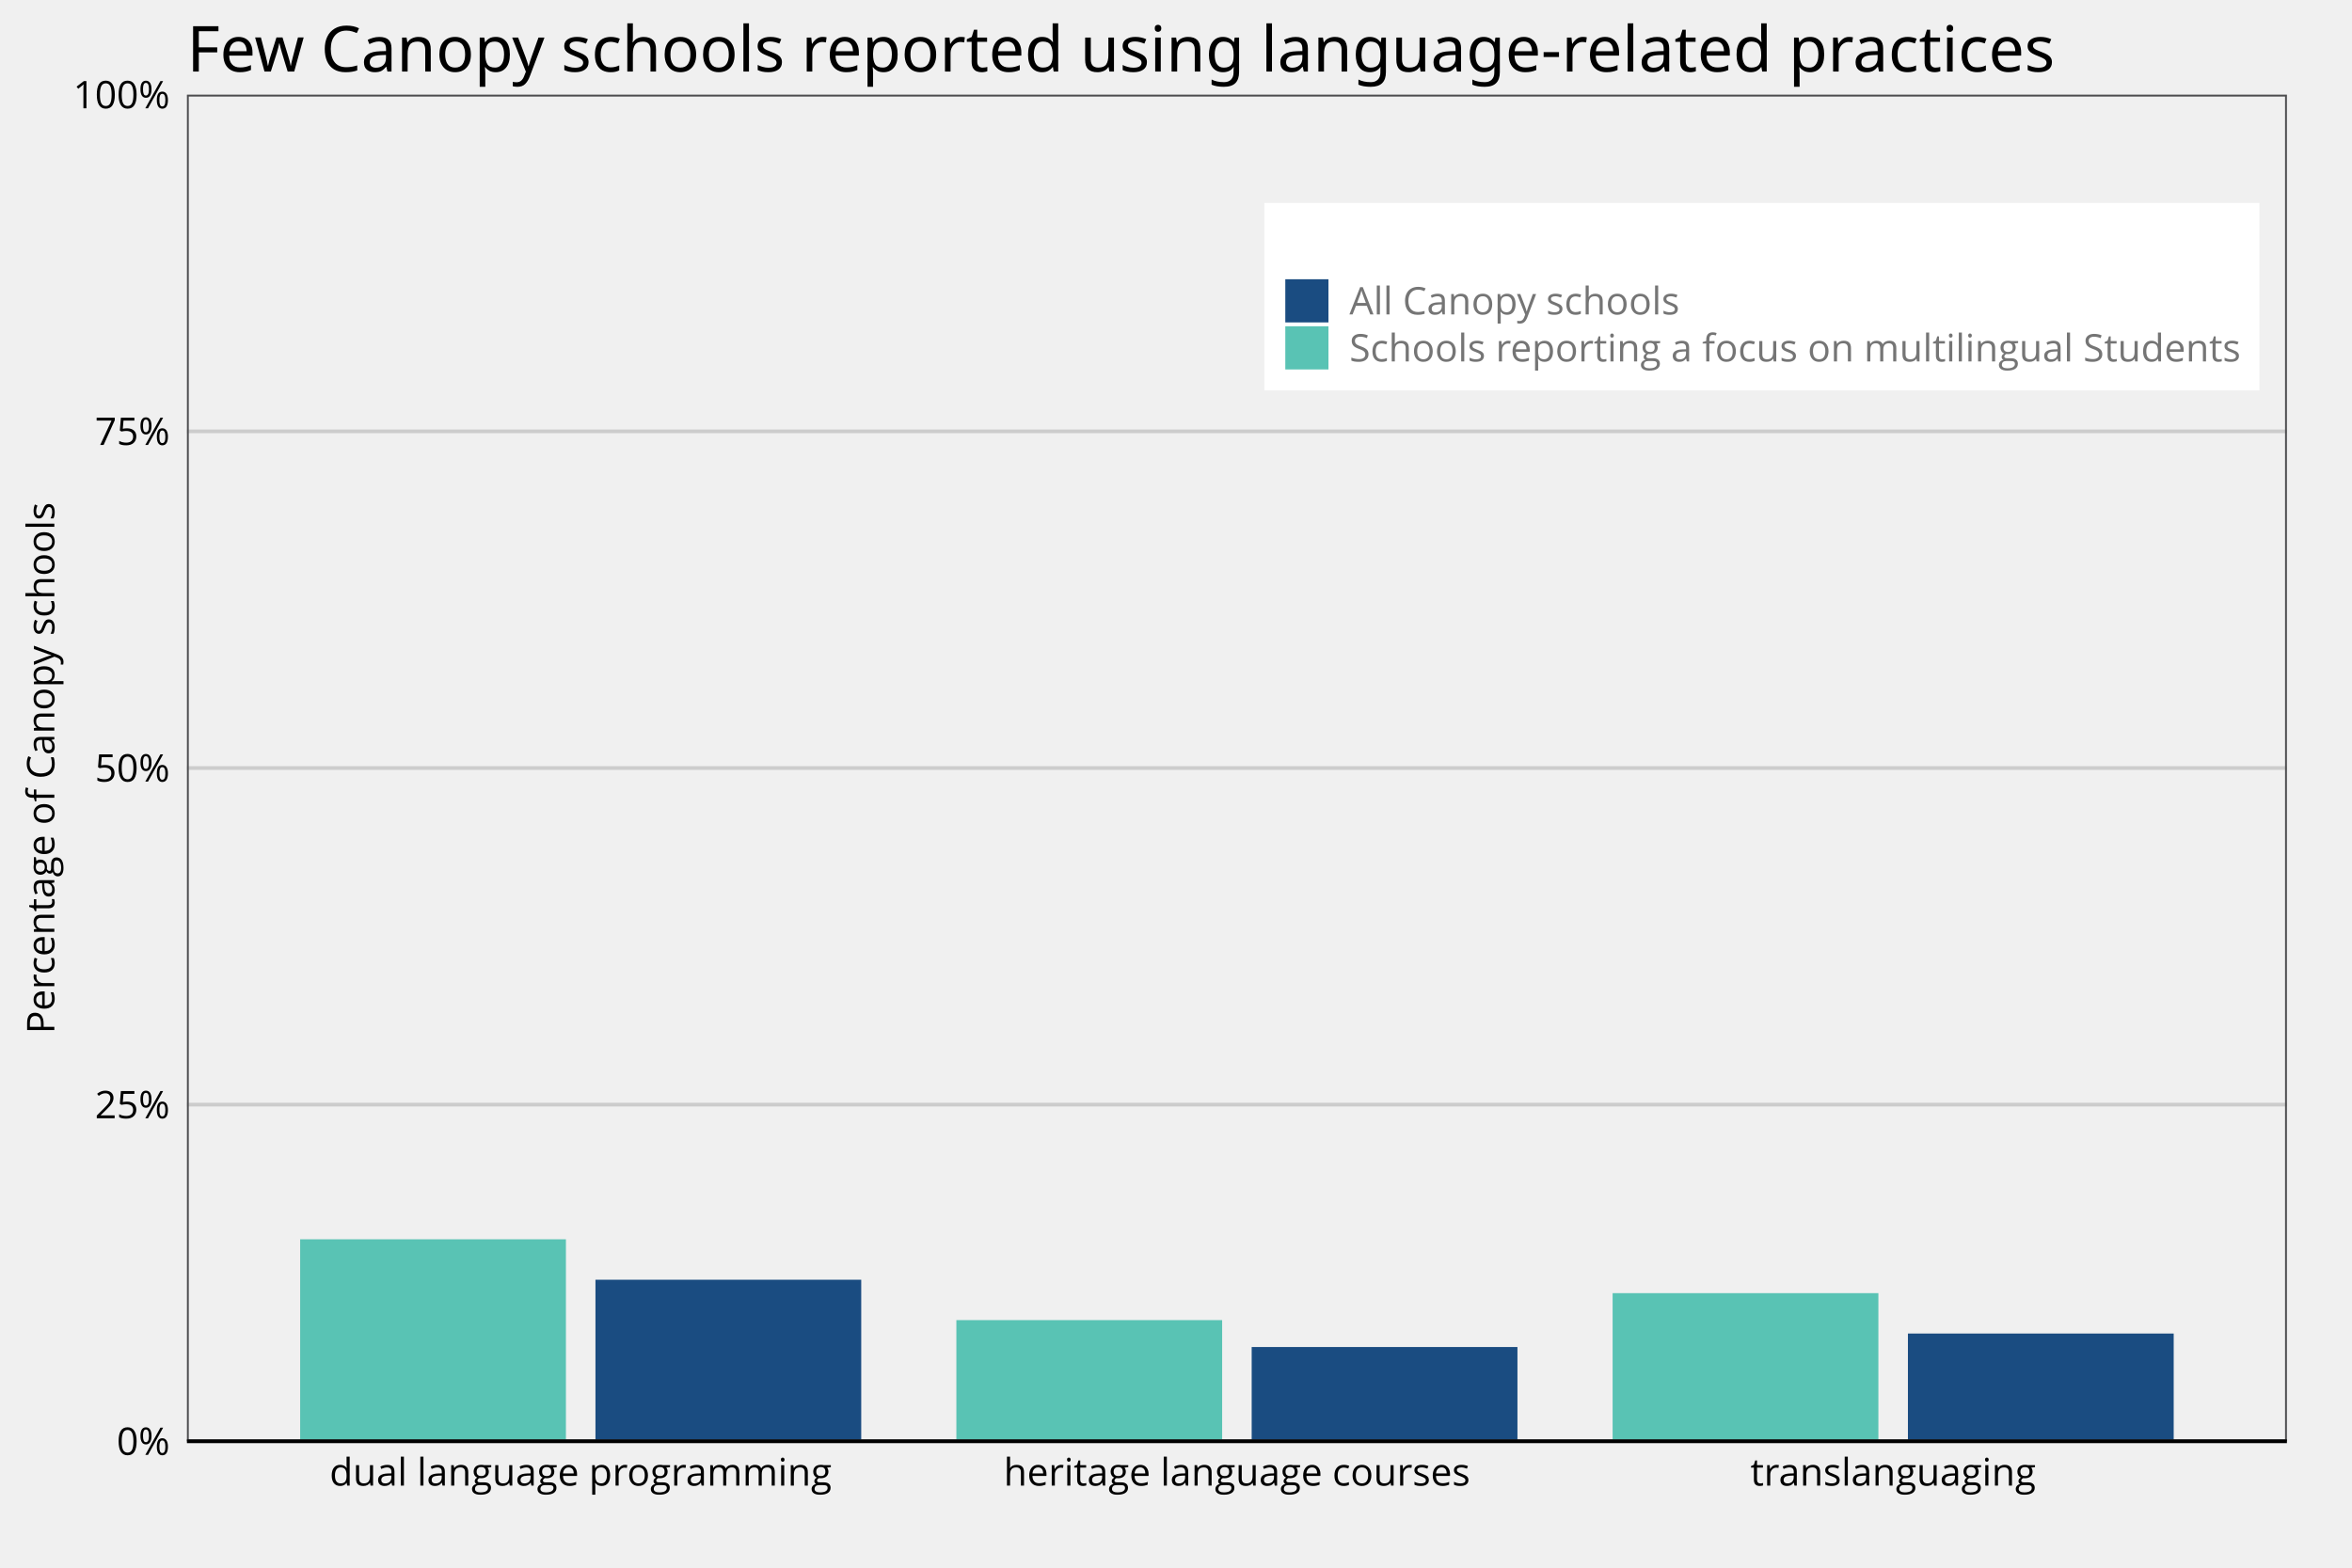
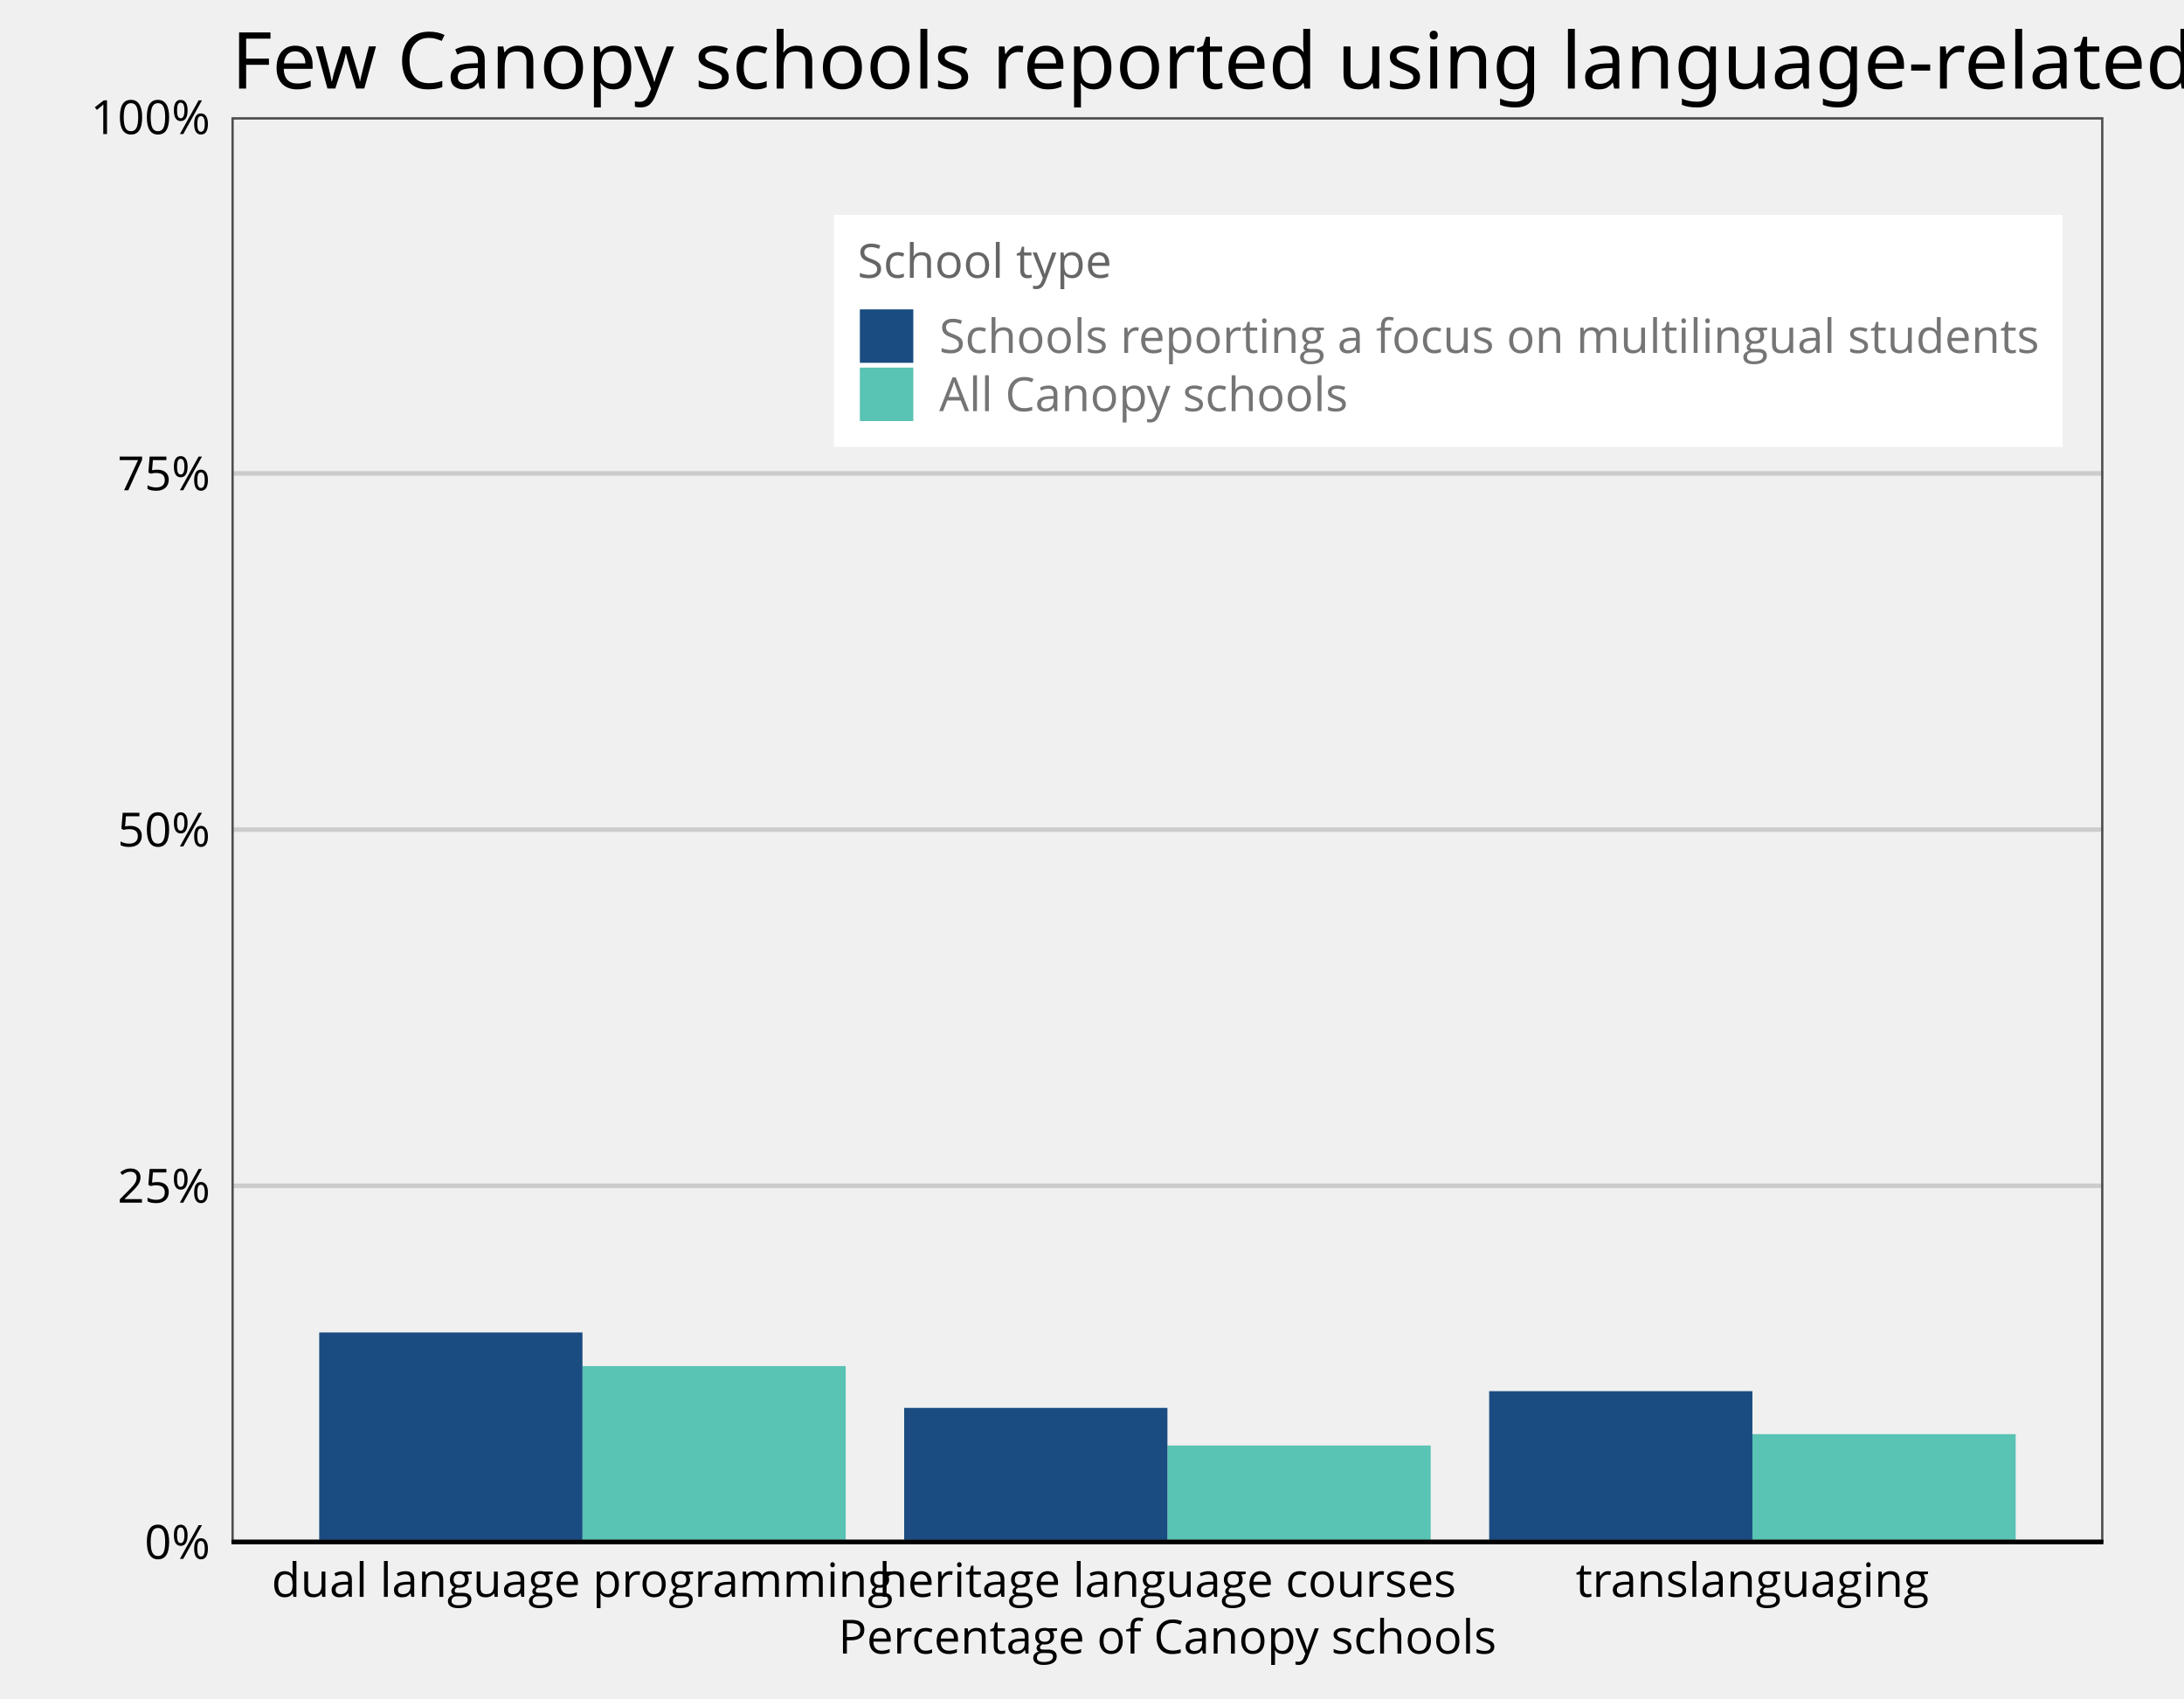
- <svg xmlns="http://www.w3.org/2000/svg" class="svglite" width="864.00pt" height="576.00pt" viewBox="0 0 864.00 576.00">
+ <svg xmlns="http://www.w3.org/2000/svg" class="svglite" width="648.00pt" height="504.00pt" viewBox="0 0 648.00 504.00">
  <defs>
    <style type="text/css">
    .svglite line, .svglite polyline, .svglite polygon, .svglite path, .svglite rect, .svglite circle {
      fill: none;
      stroke: #000000;
      stroke-linecap: round;
      stroke-linejoin: round;
      stroke-miterlimit: 10.00;
    }
    .svglite text {
      white-space: pre;
    }
  </style>
  </defs>
  <rect width="100%" height="100%" style="stroke: none; fill: none;" />
  <defs>
-     <clipPath id="cpMC4wMHw4NjQuMDB8MC4wMHw1NzYuMDA=">
-       <rect x="0.00" y="0.00" width="864.00" height="576.00" />
+     <clipPath id="cpMC4wMHw2NDguMDB8MC4wMHw1MDQuMDA=">
+       <rect x="0.00" y="0.00" width="648.00" height="504.00" />
    </clipPath>
  </defs>
-   <g clip-path="url(#cpMC4wMHw4NjQuMDB8MC4wMHw1NzYuMDA=)">
+   <g clip-path="url(#cpMC4wMHw2NDguMDB8MC4wMHw1MDQuMDA=)">
</g>
  <defs>
-     <clipPath id="cpNjguNjd8ODQwLjA5fDM0Ljc5fDUyOS41Ng==">
-       <rect x="68.67" y="34.79" width="771.42" height="494.77" />
+     <clipPath id="cpNjguNjd8NjI0LjA5fDM0Ljc5fDQ1Ny41Ng==">
+       <rect x="68.67" y="34.79" width="555.42" height="422.78" />
    </clipPath>
  </defs>
-   <g clip-path="url(#cpNjguNjd8ODQwLjA5fDM0Ljc5fDUyOS41Ng==)">
-     <rect x="68.67" y="34.79" width="771.42" height="494.77" style="stroke-width: 1.36; stroke: none;" />
-     <polyline points="68.67,529.56 840.09,529.56 " style="stroke-width: 1.36; stroke: #CCCCCC; stroke-linecap: butt;" />
-     <polyline points="68.67,405.87 840.09,405.87 " style="stroke-width: 1.36; stroke: #CCCCCC; stroke-linecap: butt;" />
-     <polyline points="68.67,282.18 840.09,282.18 " style="stroke-width: 1.36; stroke: #CCCCCC; stroke-linecap: butt;" />
-     <polyline points="68.67,158.48 840.09,158.48 " style="stroke-width: 1.36; stroke: #CCCCCC; stroke-linecap: butt;" />
-     <polyline points="68.67,34.79 840.09,34.79 " style="stroke-width: 1.36; stroke: #CCCCCC; stroke-linecap: butt;" />
-     <rect x="110.26" y="455.35" width="97.63" height="74.22" style="stroke-width: 1.07; stroke: none; stroke-linecap: butt; stroke-linejoin: miter; fill: #59C3B4;" />
-     <rect x="218.74" y="470.19" width="97.63" height="59.37" style="stroke-width: 1.07; stroke: none; stroke-linecap: butt; stroke-linejoin: miter; fill: #1A4C81;" />
-     <rect x="351.32" y="485.03" width="97.63" height="44.53" style="stroke-width: 1.07; stroke: none; stroke-linecap: butt; stroke-linejoin: miter; fill: #59C3B4;" />
-     <rect x="459.80" y="494.93" width="97.63" height="34.63" style="stroke-width: 1.07; stroke: none; stroke-linecap: butt; stroke-linejoin: miter; fill: #1A4C81;" />
-     <rect x="592.39" y="475.14" width="97.63" height="54.42" style="stroke-width: 1.07; stroke: none; stroke-linecap: butt; stroke-linejoin: miter; fill: #59C3B4;" />
-     <rect x="700.87" y="489.98" width="97.63" height="39.58" style="stroke-width: 1.07; stroke: none; stroke-linecap: butt; stroke-linejoin: miter; fill: #1A4C81;" />
-     <rect x="68.67" y="34.79" width="771.42" height="494.77" style="stroke-width: 1.36; stroke: #4D4D4F;" />
+   <g clip-path="url(#cpNjguNjd8NjI0LjA5fDM0Ljc5fDQ1Ny41Ng==)">
+     <rect x="68.67" y="34.79" width="555.42" height="422.78" style="stroke-width: 1.36; stroke: none;" />
+     <polyline points="68.67,457.56 624.09,457.56 " style="stroke-width: 1.36; stroke: #CCCCCC; stroke-linecap: butt;" />
+     <polyline points="68.67,351.87 624.09,351.87 " style="stroke-width: 1.36; stroke: #CCCCCC; stroke-linecap: butt;" />
+     <polyline points="68.67,246.17 624.09,246.17 " style="stroke-width: 1.36; stroke: #CCCCCC; stroke-linecap: butt;" />
+     <polyline points="68.67,140.48 624.09,140.48 " style="stroke-width: 1.36; stroke: #CCCCCC; stroke-linecap: butt;" />
+     <polyline points="68.67,34.79 624.09,34.79 " style="stroke-width: 1.36; stroke: #CCCCCC; stroke-linecap: butt;" />
+     <rect x="172.81" y="405.35" width="78.11" height="52.22" style="stroke-width: 1.07; stroke: none; stroke-linecap: butt; stroke-linejoin: miter; fill: #59C3B4;" />
+     <rect x="519.95" y="425.56" width="78.11" height="32.00" style="stroke-width: 1.07; stroke: none; stroke-linecap: butt; stroke-linejoin: miter; fill: #59C3B4;" />
+     <rect x="346.38" y="428.93" width="78.11" height="28.63" style="stroke-width: 1.07; stroke: none; stroke-linecap: butt; stroke-linejoin: miter; fill: #59C3B4;" />
+     <rect x="94.71" y="395.39" width="78.11" height="62.17" style="stroke-width: 1.07; stroke: none; stroke-linecap: butt; stroke-linejoin: miter; fill: #1A4C81;" />
+     <rect x="441.84" y="412.80" width="78.11" height="44.76" style="stroke-width: 1.07; stroke: none; stroke-linecap: butt; stroke-linejoin: miter; fill: #1A4C81;" />
+     <rect x="268.27" y="417.77" width="78.11" height="39.79" style="stroke-width: 1.07; stroke: none; stroke-linecap: butt; stroke-linejoin: miter; fill: #1A4C81;" />
+     <rect x="68.67" y="34.79" width="555.42" height="422.78" style="stroke-width: 1.36; stroke: #4D4D4F;" />
  </g>
-   <g clip-path="url(#cpMC4wMHw4NjQuMDB8MC4wMHw1NzYuMDA=)">
-     <text x="62.40" y="534.56" text-anchor="end" style="font-size: 14.00px; font-family: &quot;Open Sans&quot;;" textLength="19.58px" lengthAdjust="spacingAndGlyphs">0%</text>
-     <text x="62.40" y="410.87" text-anchor="end" style="font-size: 14.00px; font-family: &quot;Open Sans&quot;;" textLength="27.58px" lengthAdjust="spacingAndGlyphs">25%</text>
-     <text x="62.40" y="287.17" text-anchor="end" style="font-size: 14.00px; font-family: &quot;Open Sans&quot;;" textLength="27.58px" lengthAdjust="spacingAndGlyphs">50%</text>
-     <text x="62.40" y="163.48" text-anchor="end" style="font-size: 14.00px; font-family: &quot;Open Sans&quot;;" textLength="27.58px" lengthAdjust="spacingAndGlyphs">75%</text>
-     <text x="62.40" y="39.79" text-anchor="end" style="font-size: 14.00px; font-family: &quot;Open Sans&quot;;" textLength="35.59px" lengthAdjust="spacingAndGlyphs">100%</text>
-     <polyline points="68.67,529.56 840.09,529.56 " style="stroke-width: 1.36; stroke-linecap: butt;" />
-     <text x="213.31" y="545.83" text-anchor="middle" style="font-size: 14.00px; font-family: &quot;Open Sans&quot;;" textLength="184.49px" lengthAdjust="spacingAndGlyphs">dual language programming</text>
-     <text x="454.38" y="545.83" text-anchor="middle" style="font-size: 14.00px; font-family: &quot;Open Sans&quot;;" textLength="171.15px" lengthAdjust="spacingAndGlyphs">heritage language courses</text>
-     <text x="695.45" y="545.83" text-anchor="middle" style="font-size: 14.00px; font-family: &quot;Open Sans&quot;;" textLength="104.92px" lengthAdjust="spacingAndGlyphs">translanguaging</text>
-     <text transform="translate(19.96,282.18) rotate(-90)" text-anchor="middle" style="font-size: 14.00px; font-family: &quot;Open Sans&quot;;" textLength="195.57px" lengthAdjust="spacingAndGlyphs">Percentage of Canopy schools</text>
-     <rect x="464.47" y="74.59" width="365.53" height="68.84" style="stroke-width: 1.36; stroke: none; fill: #FFFFFF;" />
-     <rect x="471.45" y="101.89" width="17.28" height="17.28" style="stroke-width: 1.36; stroke: none; fill: #FFFFFF;" />
-     <rect x="472.15" y="102.60" width="15.86" height="15.86" style="stroke-width: 1.07; stroke: none; stroke-linecap: butt; stroke-linejoin: miter; fill: #1A4C81;" />
-     <rect x="471.45" y="119.17" width="17.28" height="17.28" style="stroke-width: 1.36; stroke: none; fill: #FFFFFF;" />
-     <rect x="472.15" y="119.88" width="15.86" height="15.86" style="stroke-width: 1.07; stroke: none; stroke-linecap: butt; stroke-linejoin: miter; fill: #59C3B4;" />
-     <text x="495.70" y="115.53" style="font-size: 14.00px;fill: #757575; font-family: &quot;Open Sans&quot;;" textLength="121.35px" lengthAdjust="spacingAndGlyphs">All Canopy schools</text>
-     <text x="495.70" y="132.81" style="font-size: 14.00px;fill: #757575; font-family: &quot;Open Sans&quot;;" textLength="327.33px" lengthAdjust="spacingAndGlyphs">Schools reporting a focus on multilingual Students</text>
-     <text x="68.67" y="26.30" style="font-size: 23.33px; font-family: &quot;Bebas Neue&quot;;" textLength="500.57px" lengthAdjust="spacingAndGlyphs">Few Canopy schools reported using language-related practices</text>
+   <g clip-path="url(#cpMC4wMHw2NDguMDB8MC4wMHw1MDQuMDA=)">
+     <text x="62.40" y="462.56" text-anchor="end" style="font-size: 14.00px; font-family: &quot;Open Sans&quot;;" textLength="19.58px" lengthAdjust="spacingAndGlyphs">0%</text>
+     <text x="62.40" y="356.86" text-anchor="end" style="font-size: 14.00px; font-family: &quot;Open Sans&quot;;" textLength="27.58px" lengthAdjust="spacingAndGlyphs">25%</text>
+     <text x="62.40" y="251.17" text-anchor="end" style="font-size: 14.00px; font-family: &quot;Open Sans&quot;;" textLength="27.58px" lengthAdjust="spacingAndGlyphs">50%</text>
+     <text x="62.40" y="145.48" text-anchor="end" style="font-size: 14.00px; font-family: &quot;Open Sans&quot;;" textLength="27.58px" lengthAdjust="spacingAndGlyphs">75%</text>
+     <text x="62.40" y="39.78" text-anchor="end" style="font-size: 14.00px; font-family: &quot;Open Sans&quot;;" textLength="35.59px" lengthAdjust="spacingAndGlyphs">100%</text>
+     <polyline points="68.67,457.56 624.09,457.56 " style="stroke-width: 1.36; stroke-linecap: butt;" />
+     <text x="172.81" y="473.83" text-anchor="middle" style="font-size: 14.00px; font-family: &quot;Open Sans&quot;;" textLength="184.49px" lengthAdjust="spacingAndGlyphs">dual language programming</text>
+     <text x="346.38" y="473.83" text-anchor="middle" style="font-size: 14.00px; font-family: &quot;Open Sans&quot;;" textLength="171.15px" lengthAdjust="spacingAndGlyphs">heritage language courses</text>
+     <text x="519.95" y="473.83" text-anchor="middle" style="font-size: 14.00px; font-family: &quot;Open Sans&quot;;" textLength="104.92px" lengthAdjust="spacingAndGlyphs">translanguaging</text>
+     <text x="346.38" y="490.67" text-anchor="middle" style="font-size: 14.00px; font-family: &quot;Open Sans&quot;;" textLength="195.57px" lengthAdjust="spacingAndGlyphs">Percentage of Canopy schools</text>
+     <rect x="247.43" y="63.78" width="364.52" height="68.84" style="stroke-width: 1.36; stroke: none; fill: #FFFFFF;" />
+     <text x="254.41" y="82.43" style="font-size: 14.00px;fill: #666666; font-family: &quot;Open Sans&quot;;" textLength="75.39px" lengthAdjust="spacingAndGlyphs">School type</text>
+     <rect x="254.41" y="91.09" width="17.28" height="17.28" style="stroke-width: 1.36; stroke: none; fill: #FFFFFF;" />
+     <rect x="255.12" y="91.80" width="15.86" height="15.86" style="stroke-width: 1.07; stroke: none; stroke-linecap: butt; stroke-linejoin: miter; fill: #1A4C81;" />
+     <rect x="254.41" y="108.37" width="17.28" height="17.28" style="stroke-width: 1.36; stroke: none; fill: #FFFFFF;" />
+     <rect x="255.12" y="109.08" width="15.86" height="15.86" style="stroke-width: 1.07; stroke: none; stroke-linecap: butt; stroke-linejoin: miter; fill: #59C3B4;" />
+     <text x="278.66" y="104.72" style="font-size: 14.00px;fill: #757575; font-family: &quot;Open Sans&quot;;" textLength="326.32px" lengthAdjust="spacingAndGlyphs">Schools reporting a focus on multilingual students</text>
+     <text x="278.66" y="122.00" style="font-size: 14.00px;fill: #757575; font-family: &quot;Open Sans&quot;;" textLength="121.35px" lengthAdjust="spacingAndGlyphs">All Canopy schools</text>
+     <text x="68.67" y="26.29" style="font-size: 23.33px; font-family: &quot;Bebas Neue&quot;;" textLength="500.57px" lengthAdjust="spacingAndGlyphs">Few Canopy schools reported using language-related practices</text>
  </g>
</svg>
